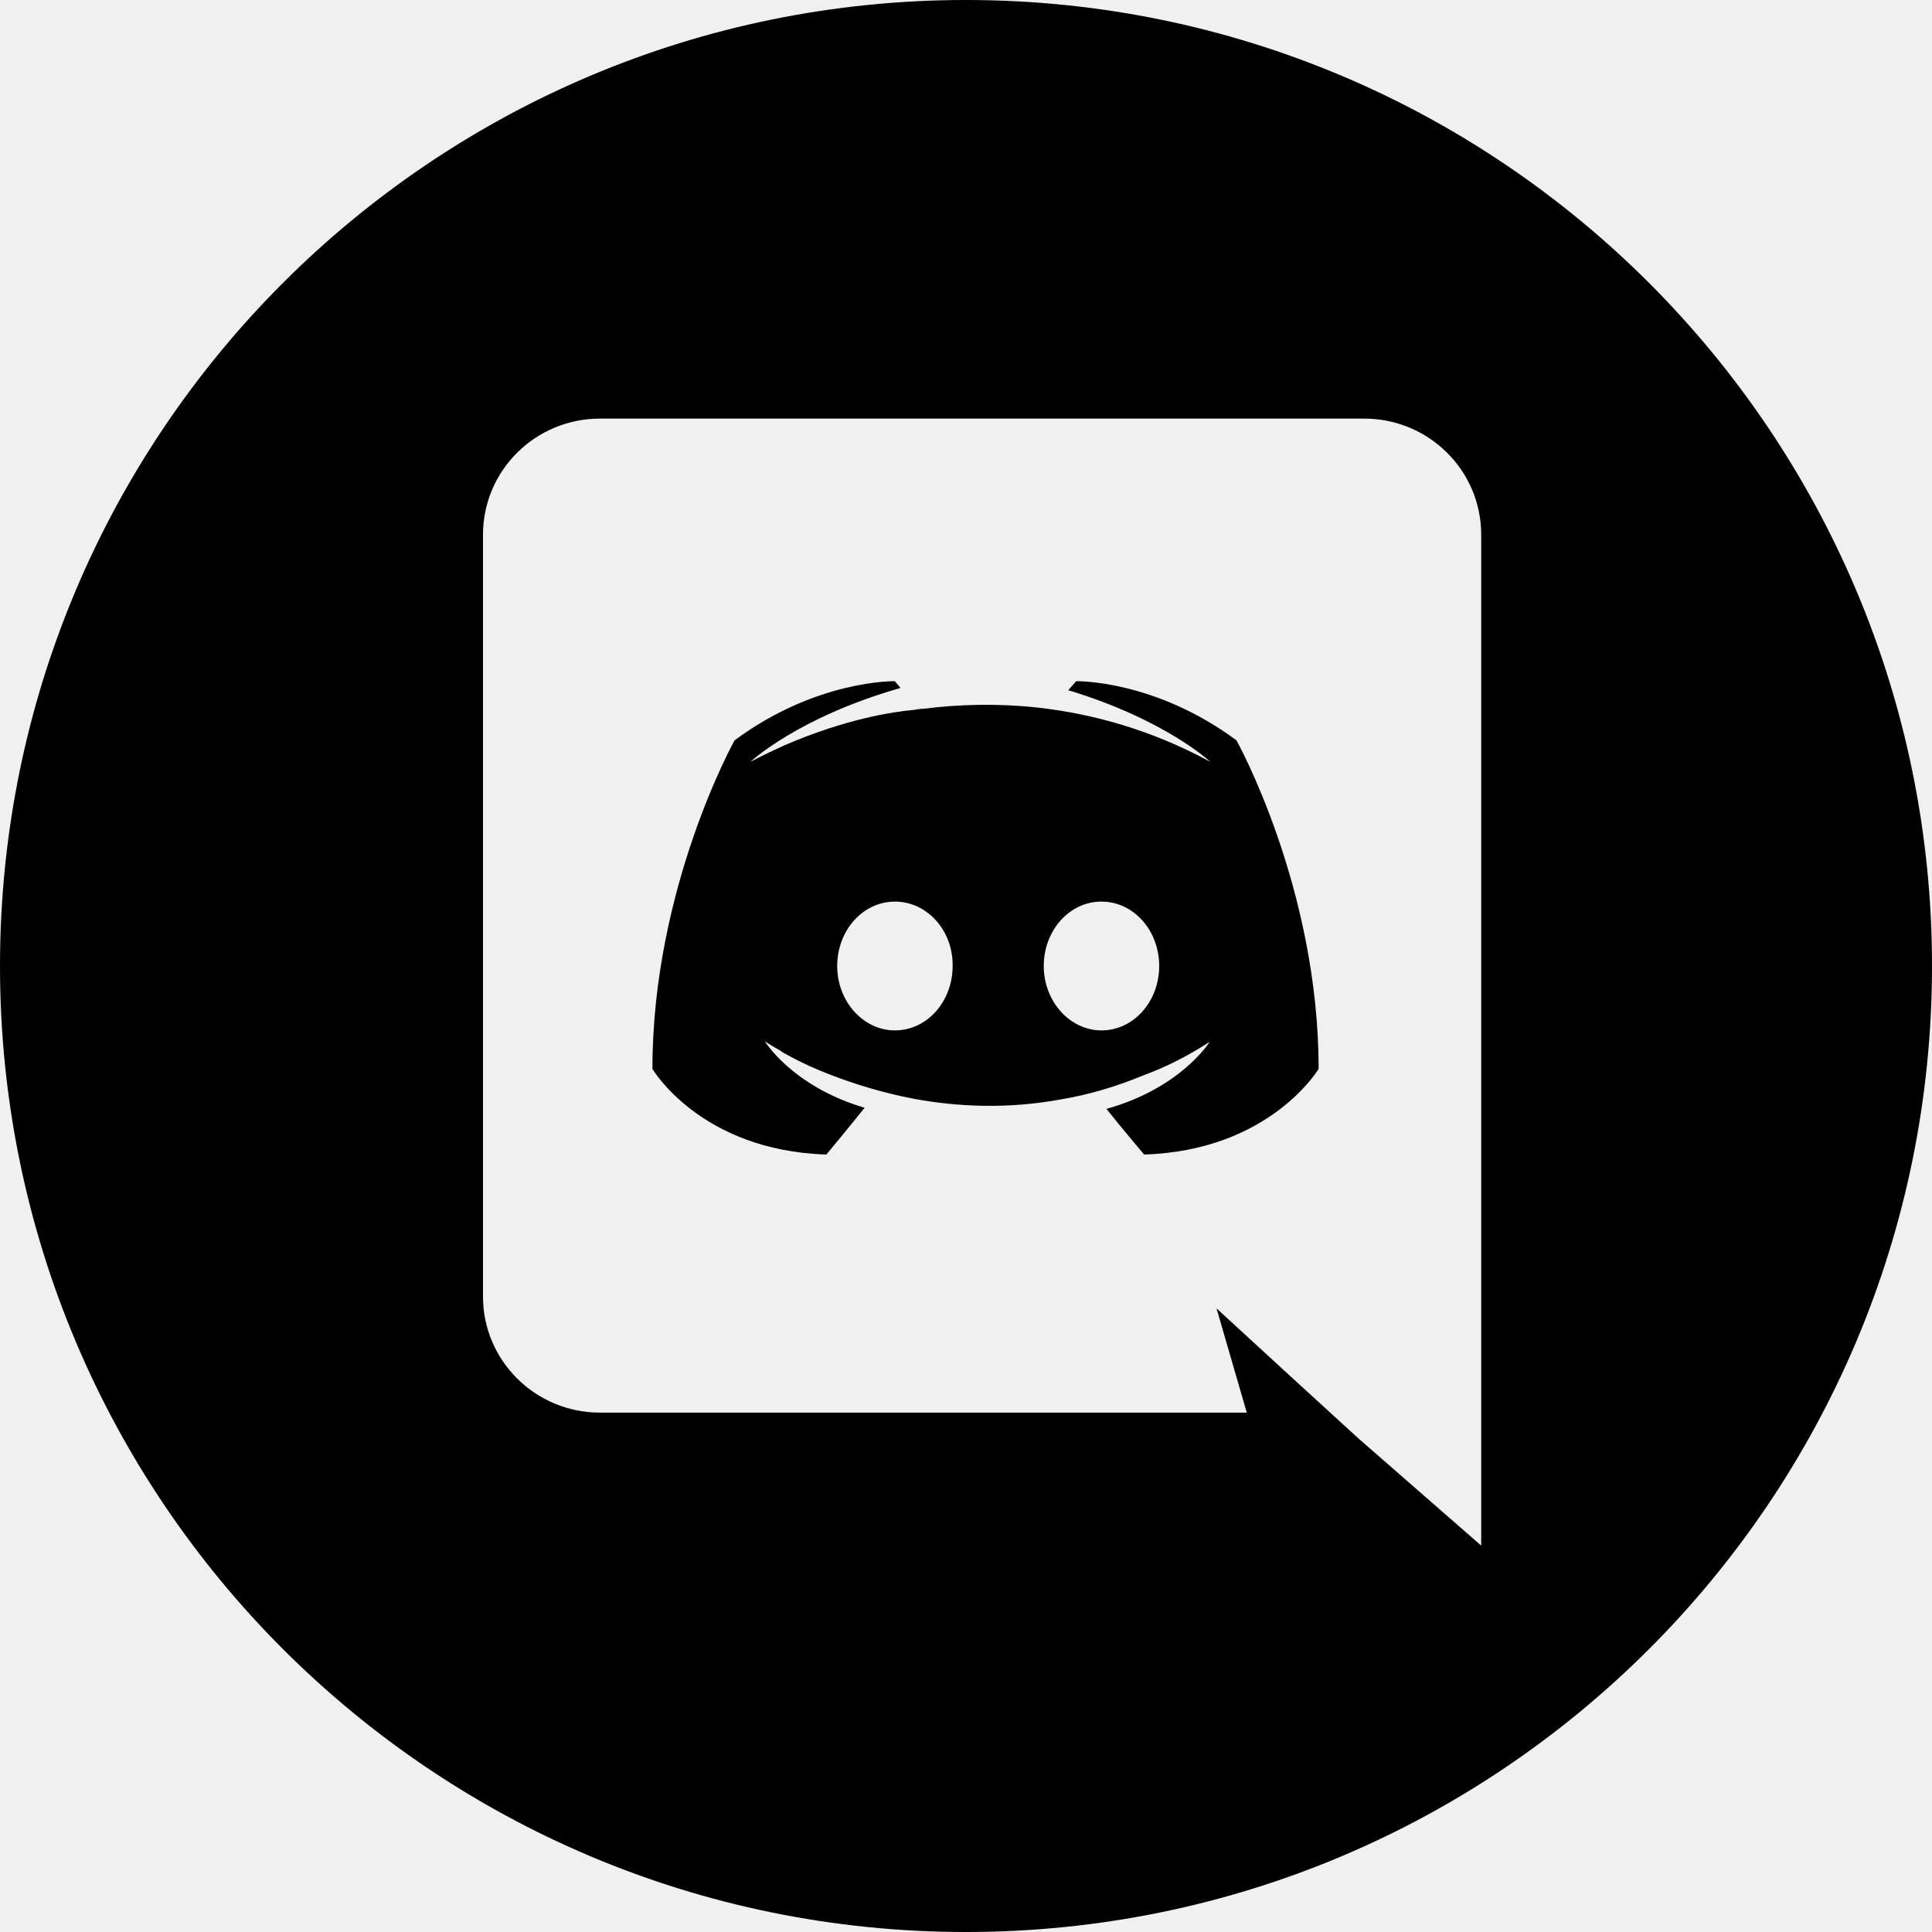
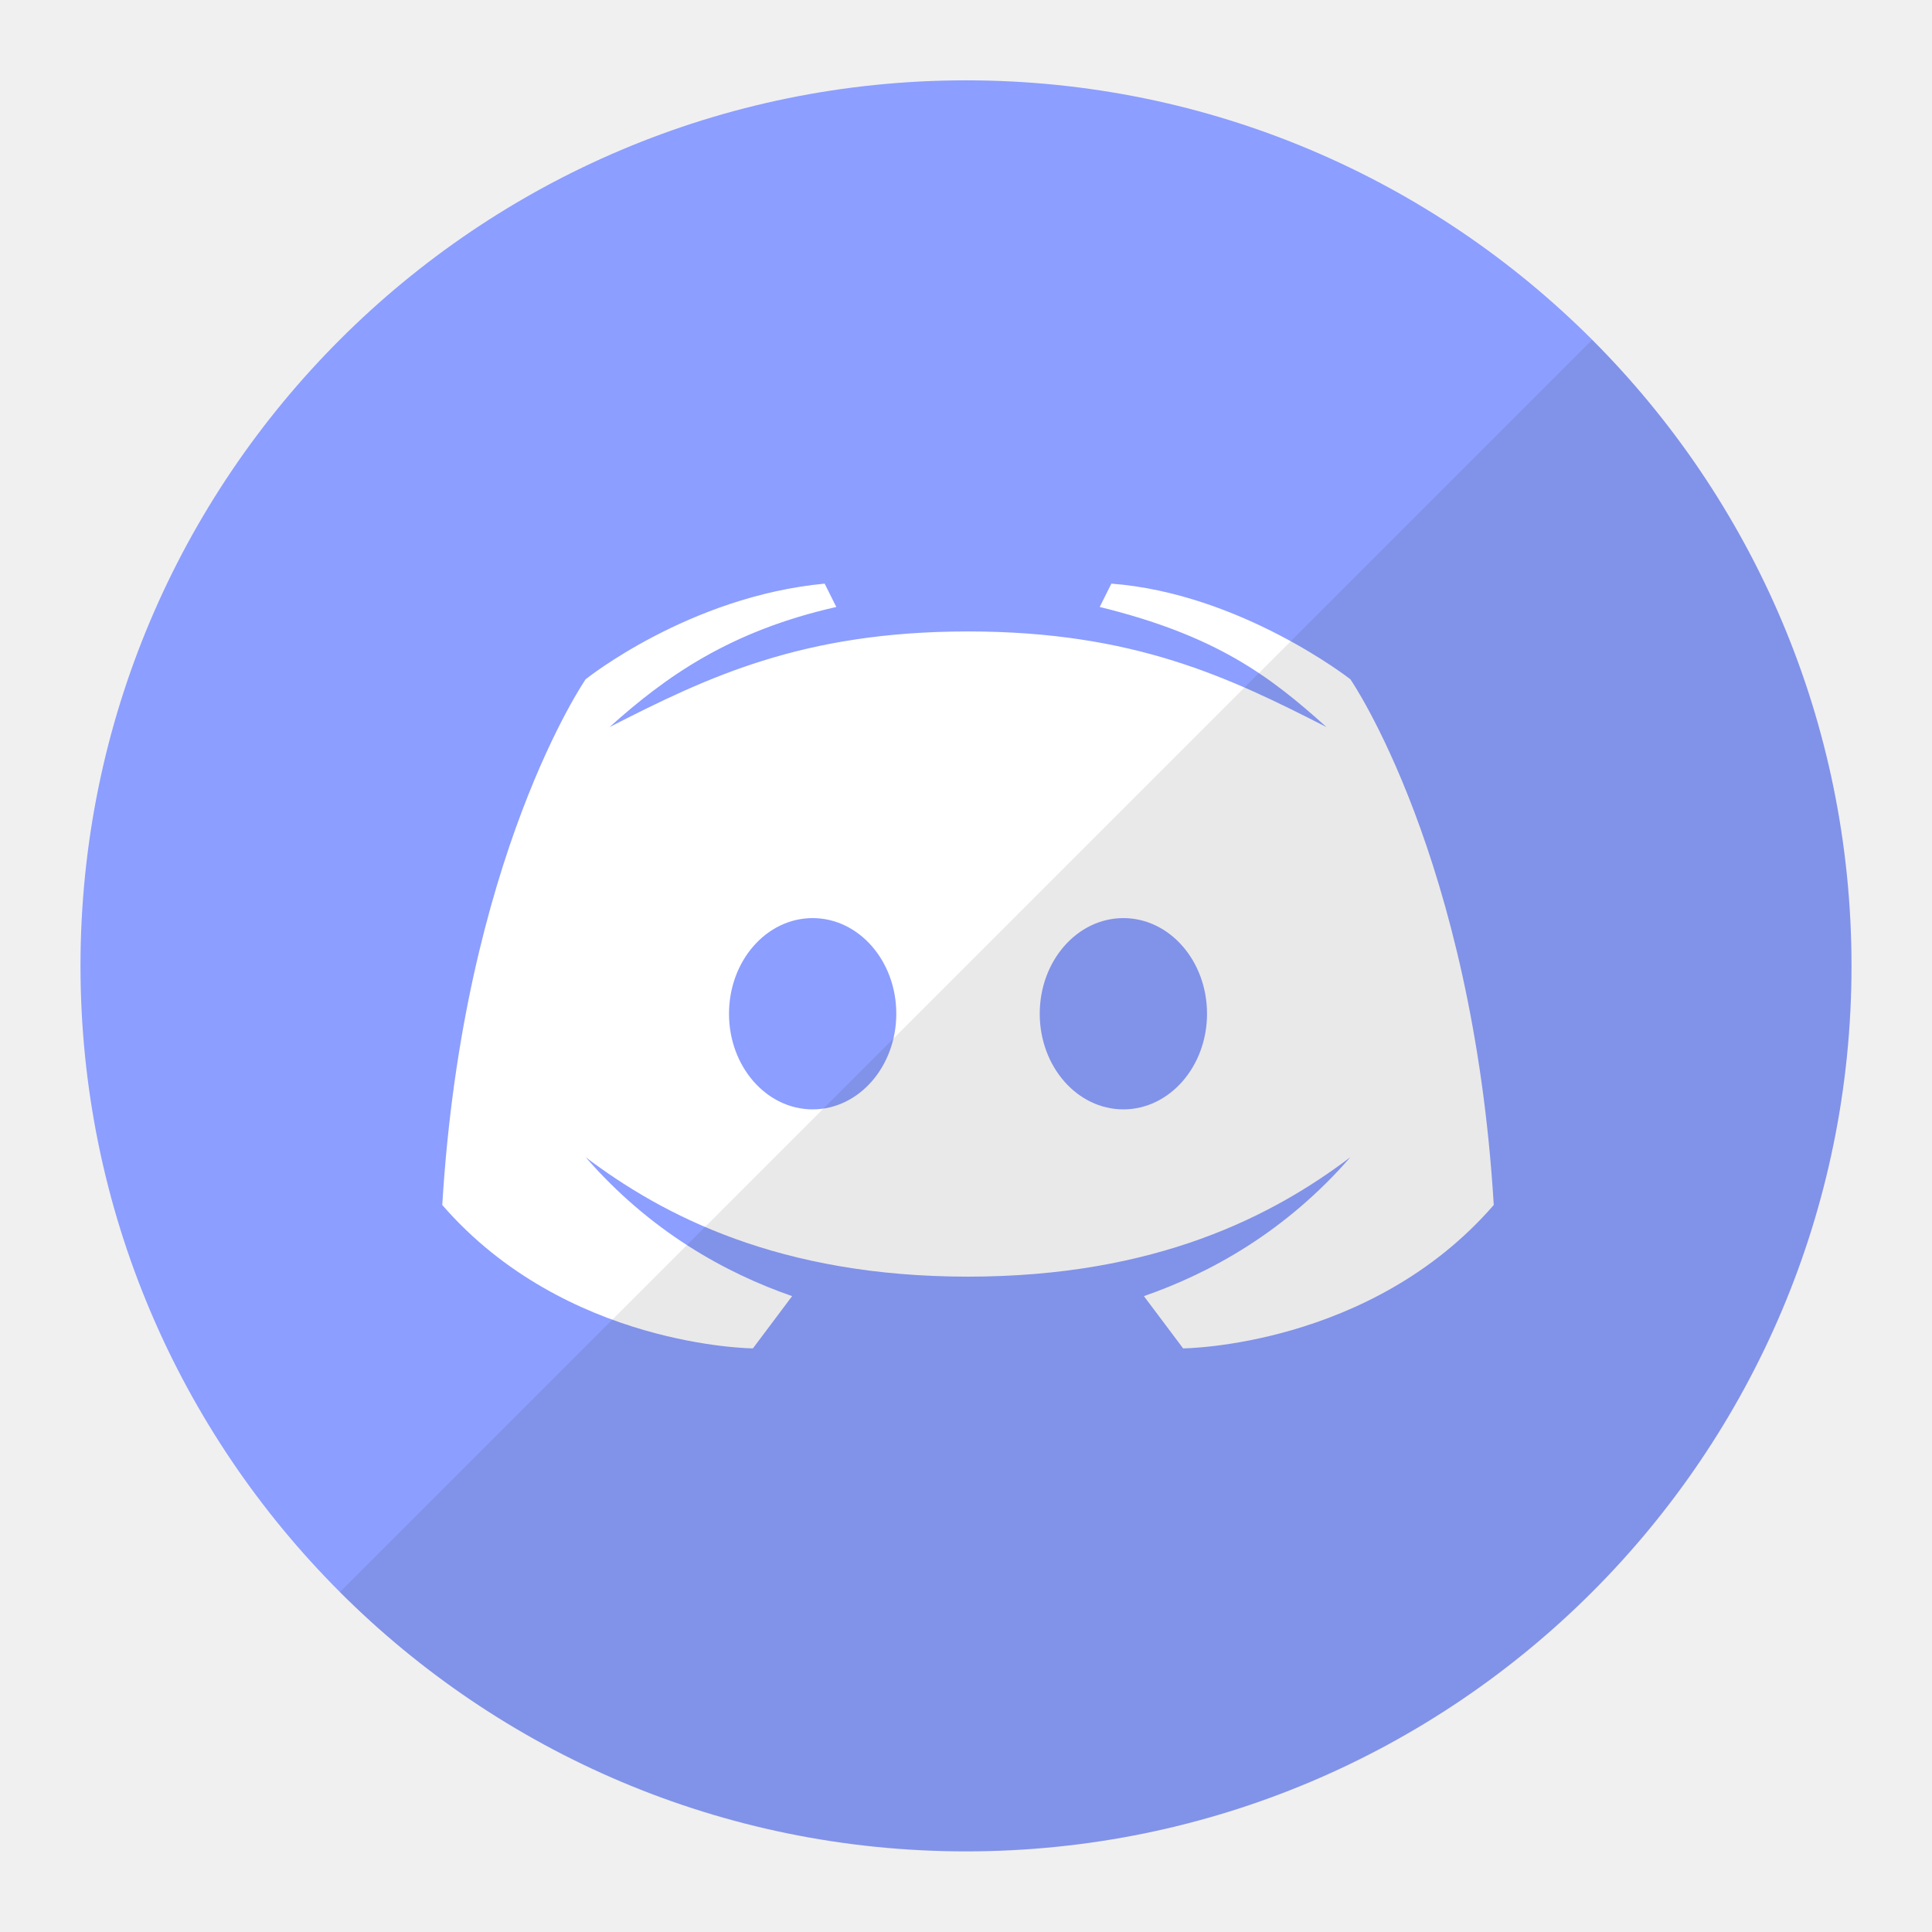
- <svg xmlns="http://www.w3.org/2000/svg" width="48" height="48" viewBox="0 0 48 48" fill="none">
-   <path fill-rule="evenodd" clip-rule="evenodd" d="M24 0C10.745 0 0 10.745 0 24C0 37.255 10.745 48 24 48C37.255 48 48 37.255 48 24C48 10.745 37.255 0 24 0ZM14.905 10.4H33.895C35.496 10.4 36.8 11.688 36.8 13.284V38.4L33.753 35.74L32.038 34.172L30.224 32.506L30.976 35.096H14.905C13.304 35.096 12 33.808 12 32.212V13.284C12 11.688 13.304 10.4 14.905 10.4Z" fill="black" />
-   <path fill-rule="evenodd" clip-rule="evenodd" d="M28.425 28.684C28.425 28.684 27.915 28.082 27.489 27.55C29.346 27.032 30.054 25.884 30.054 25.884C29.473 26.262 28.921 26.528 28.425 26.71C27.716 27.004 27.036 27.2 26.37 27.312C25.009 27.564 23.762 27.494 22.699 27.298C21.892 27.144 21.197 26.92 20.616 26.696C20.29 26.57 19.936 26.416 19.582 26.22C19.56 26.206 19.539 26.195 19.518 26.185C19.497 26.174 19.475 26.164 19.454 26.15C19.426 26.136 19.412 26.122 19.397 26.108C19.142 25.968 19.001 25.87 19.001 25.87C19.001 25.87 19.681 26.99 21.481 27.522C21.055 28.054 20.531 28.684 20.531 28.684C17.399 28.586 16.209 26.556 16.209 26.556C16.209 22.048 18.25 18.394 18.25 18.394C20.29 16.882 22.232 16.924 22.232 16.924L22.373 17.092C19.823 17.82 18.646 18.926 18.646 18.926C18.646 18.926 18.958 18.758 19.483 18.52C20.999 17.862 22.203 17.68 22.699 17.638L22.731 17.633C22.803 17.621 22.866 17.61 22.94 17.61C23.805 17.498 24.783 17.47 25.803 17.582C27.149 17.736 28.595 18.128 30.069 18.926C30.069 18.926 28.949 17.876 26.54 17.148L26.738 16.924C26.738 16.924 28.68 16.882 30.72 18.394C30.72 18.394 32.761 22.048 32.761 26.556C32.761 26.556 31.556 28.586 28.425 28.684ZM22.234 22.4C21.433 22.4 20.8 23.121 20.8 24C20.8 24.879 21.447 25.6 22.234 25.6C23.035 25.6 23.668 24.879 23.668 24C23.682 23.121 23.035 22.4 22.234 22.4ZM25.932 24C25.932 23.121 26.564 22.4 27.366 22.4C28.167 22.4 28.8 23.121 28.8 24C28.8 24.879 28.167 25.6 27.366 25.6C26.578 25.6 25.932 24.879 25.932 24Z" fill="black" />
+ <svg xmlns="http://www.w3.org/2000/svg" enable-background="new 0 0 24 24" height="24px" id="Layer_1" version="1.1" viewBox="0 0 24 24" width="24px" xml:space="preserve">
+   <g id="icon">
+     <circle cx="12" cy="11.998" fill="#8C9EFF" r="11" />
+     <path d="M16.775,8.438c0,0,-1.361,-1.065,-2.969,-1.188l-0.145,0.29c1.454,0.356,2.12,0.865,2.817,1.492c-1.201,-0.613,-2.387,-1.188,-4.453,-1.188s-3.252,0.575,-4.453,1.188c0.697,-0.626,1.49,-1.192,2.817,-1.492l-0.145,-0.29C8.557,7.409,7.275,8.438,7.275,8.438s-1.52,2.204,-1.781,6.531C7.026,16.736,9.353,16.75,9.353,16.75l0.487,-0.649c-0.826,-0.287,-1.759,-0.8,-2.565,-1.726c0.961,0.727,2.412,1.484,4.75,1.484s3.789,-0.757,4.75,-1.484c-0.806,0.926,-1.739,1.439,-2.565,1.726l0.487,0.649c0,0,2.327,-0.014,3.859,-1.781C18.295,10.642,16.775,8.438,16.775,8.438zM10.095,13.781c-0.574,0,-1.039,-0.532,-1.039,-1.188s0.465,-1.188,1.039,-1.188c0.574,0,1.039,0.532,1.039,1.188S10.669,13.781,10.095,13.781zM13.955,13.781c-0.574,0,-1.039,-0.532,-1.039,-1.188s0.465,-1.188,1.039,-1.188c0.574,0,1.039,0.532,1.039,1.188S14.528,13.781,13.955,13.781z" fill="#FFFFFF" />
+     <path d="M4.222,19.778C6.212,21.769,8.962,23,12,23c6.075,0,11,-4.925,11,-11c0,-3.038,-1.231,-5.788,-3.222,-7.778L4.222,19.778z" fill="#231F20" opacity="0.1" />
+   </g>
</svg>
